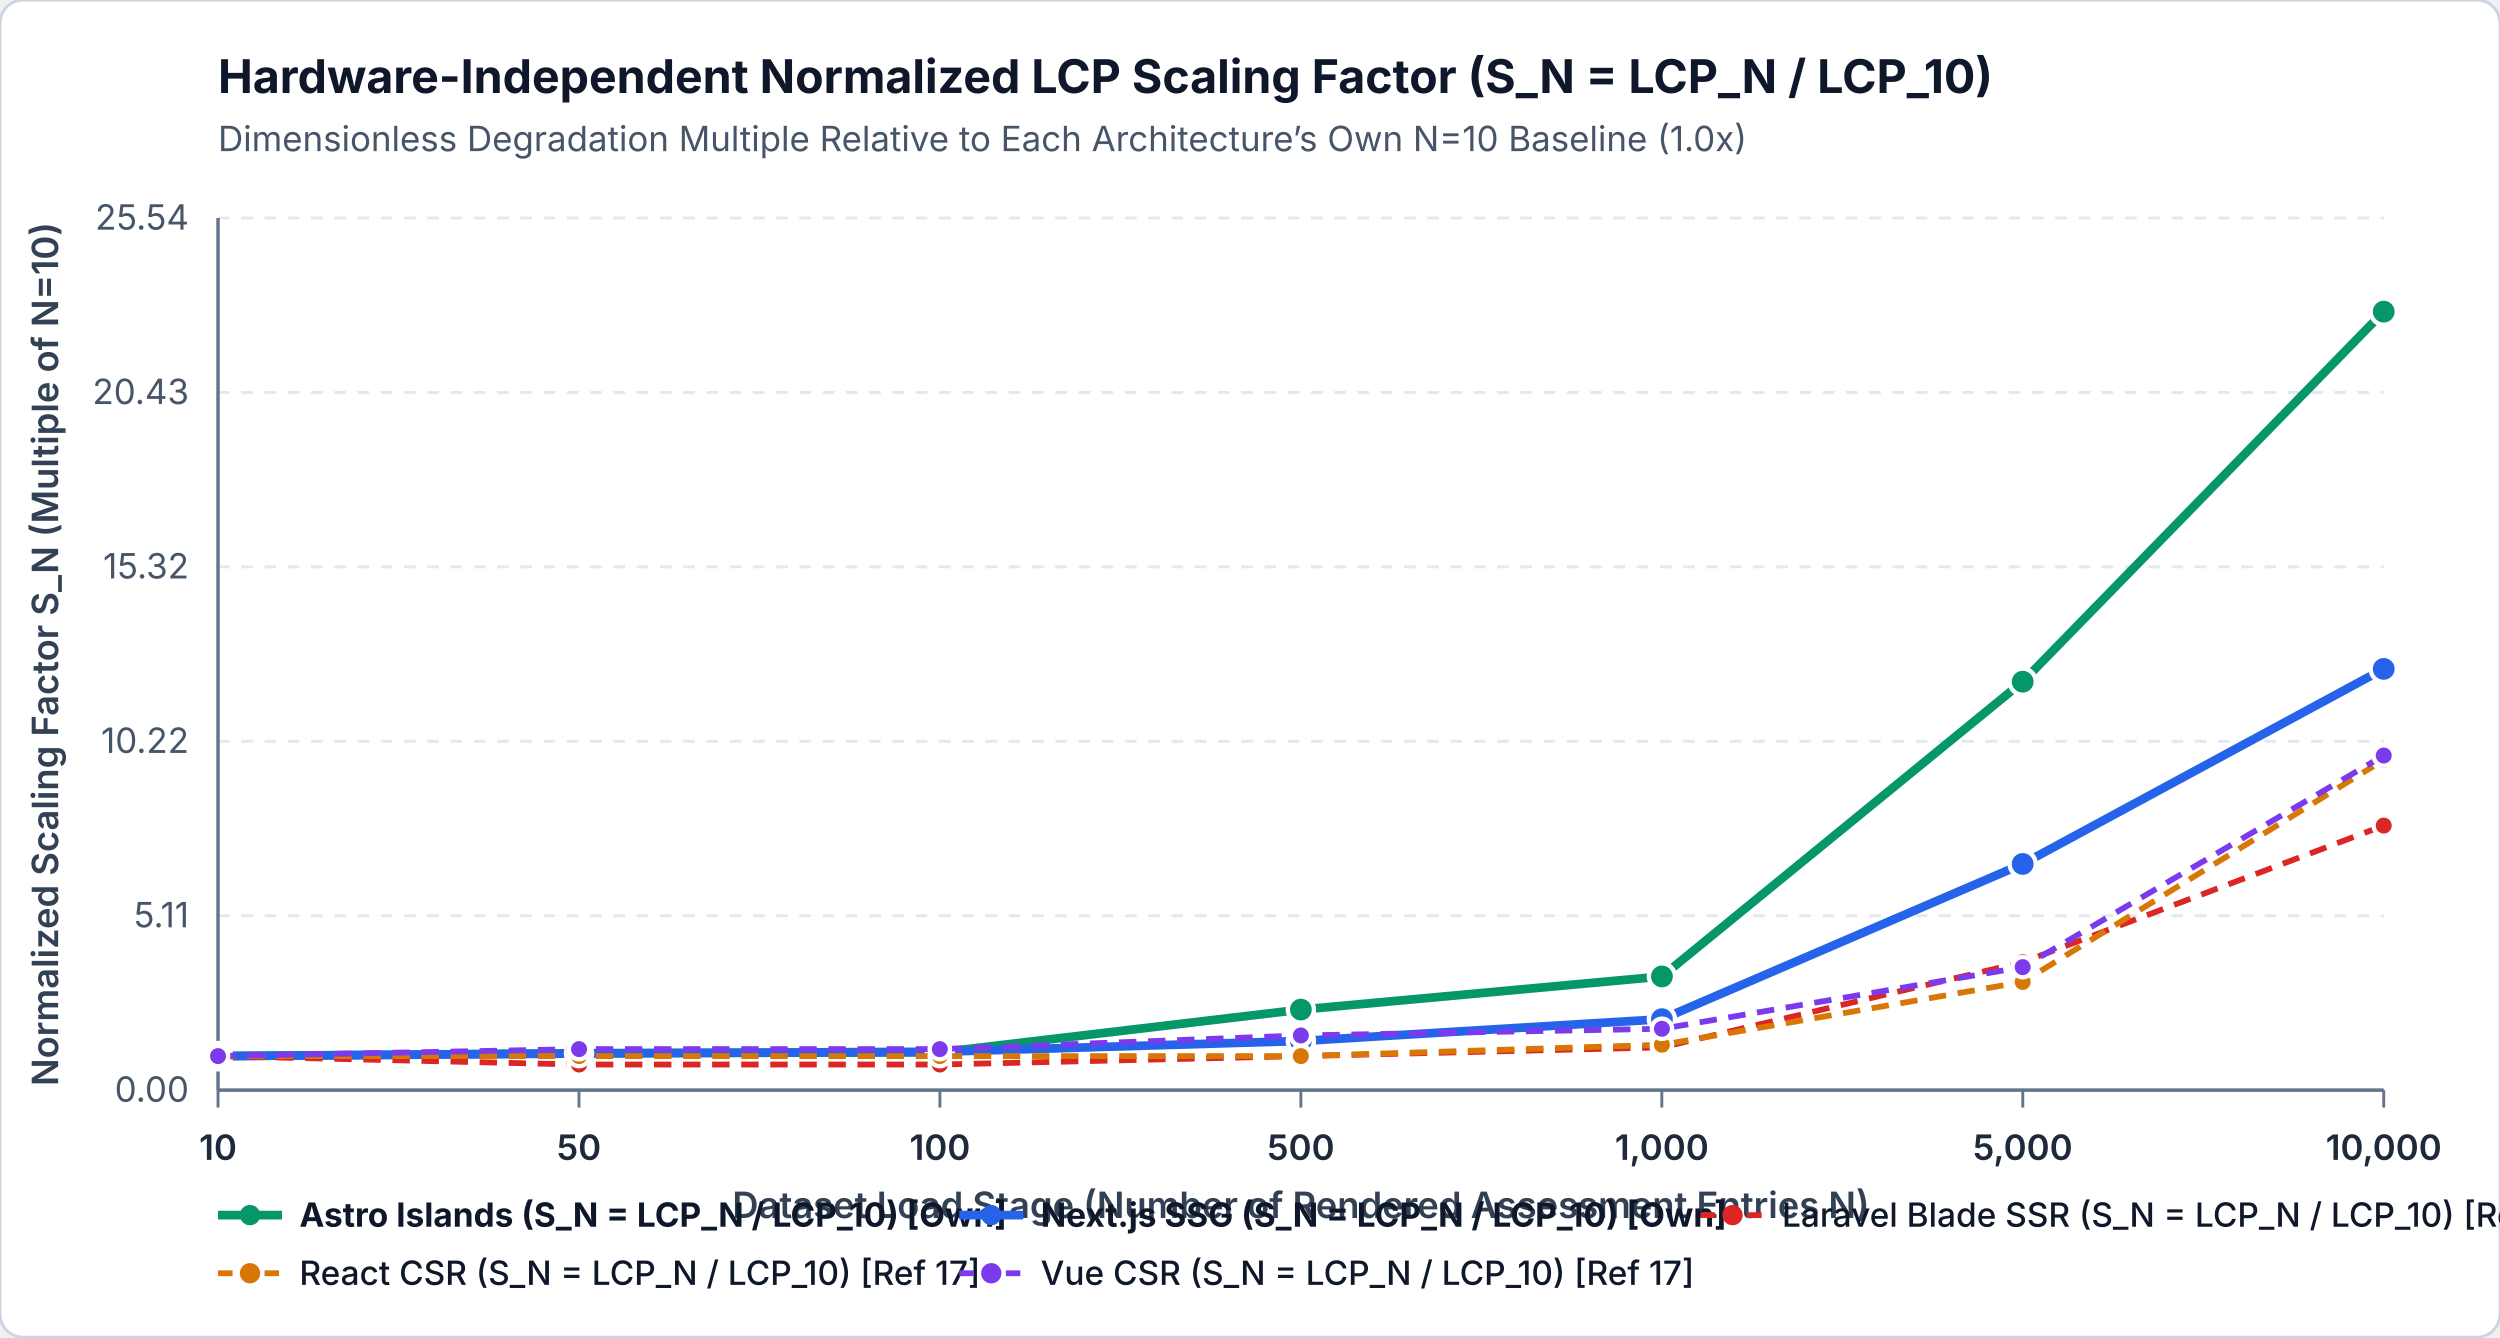
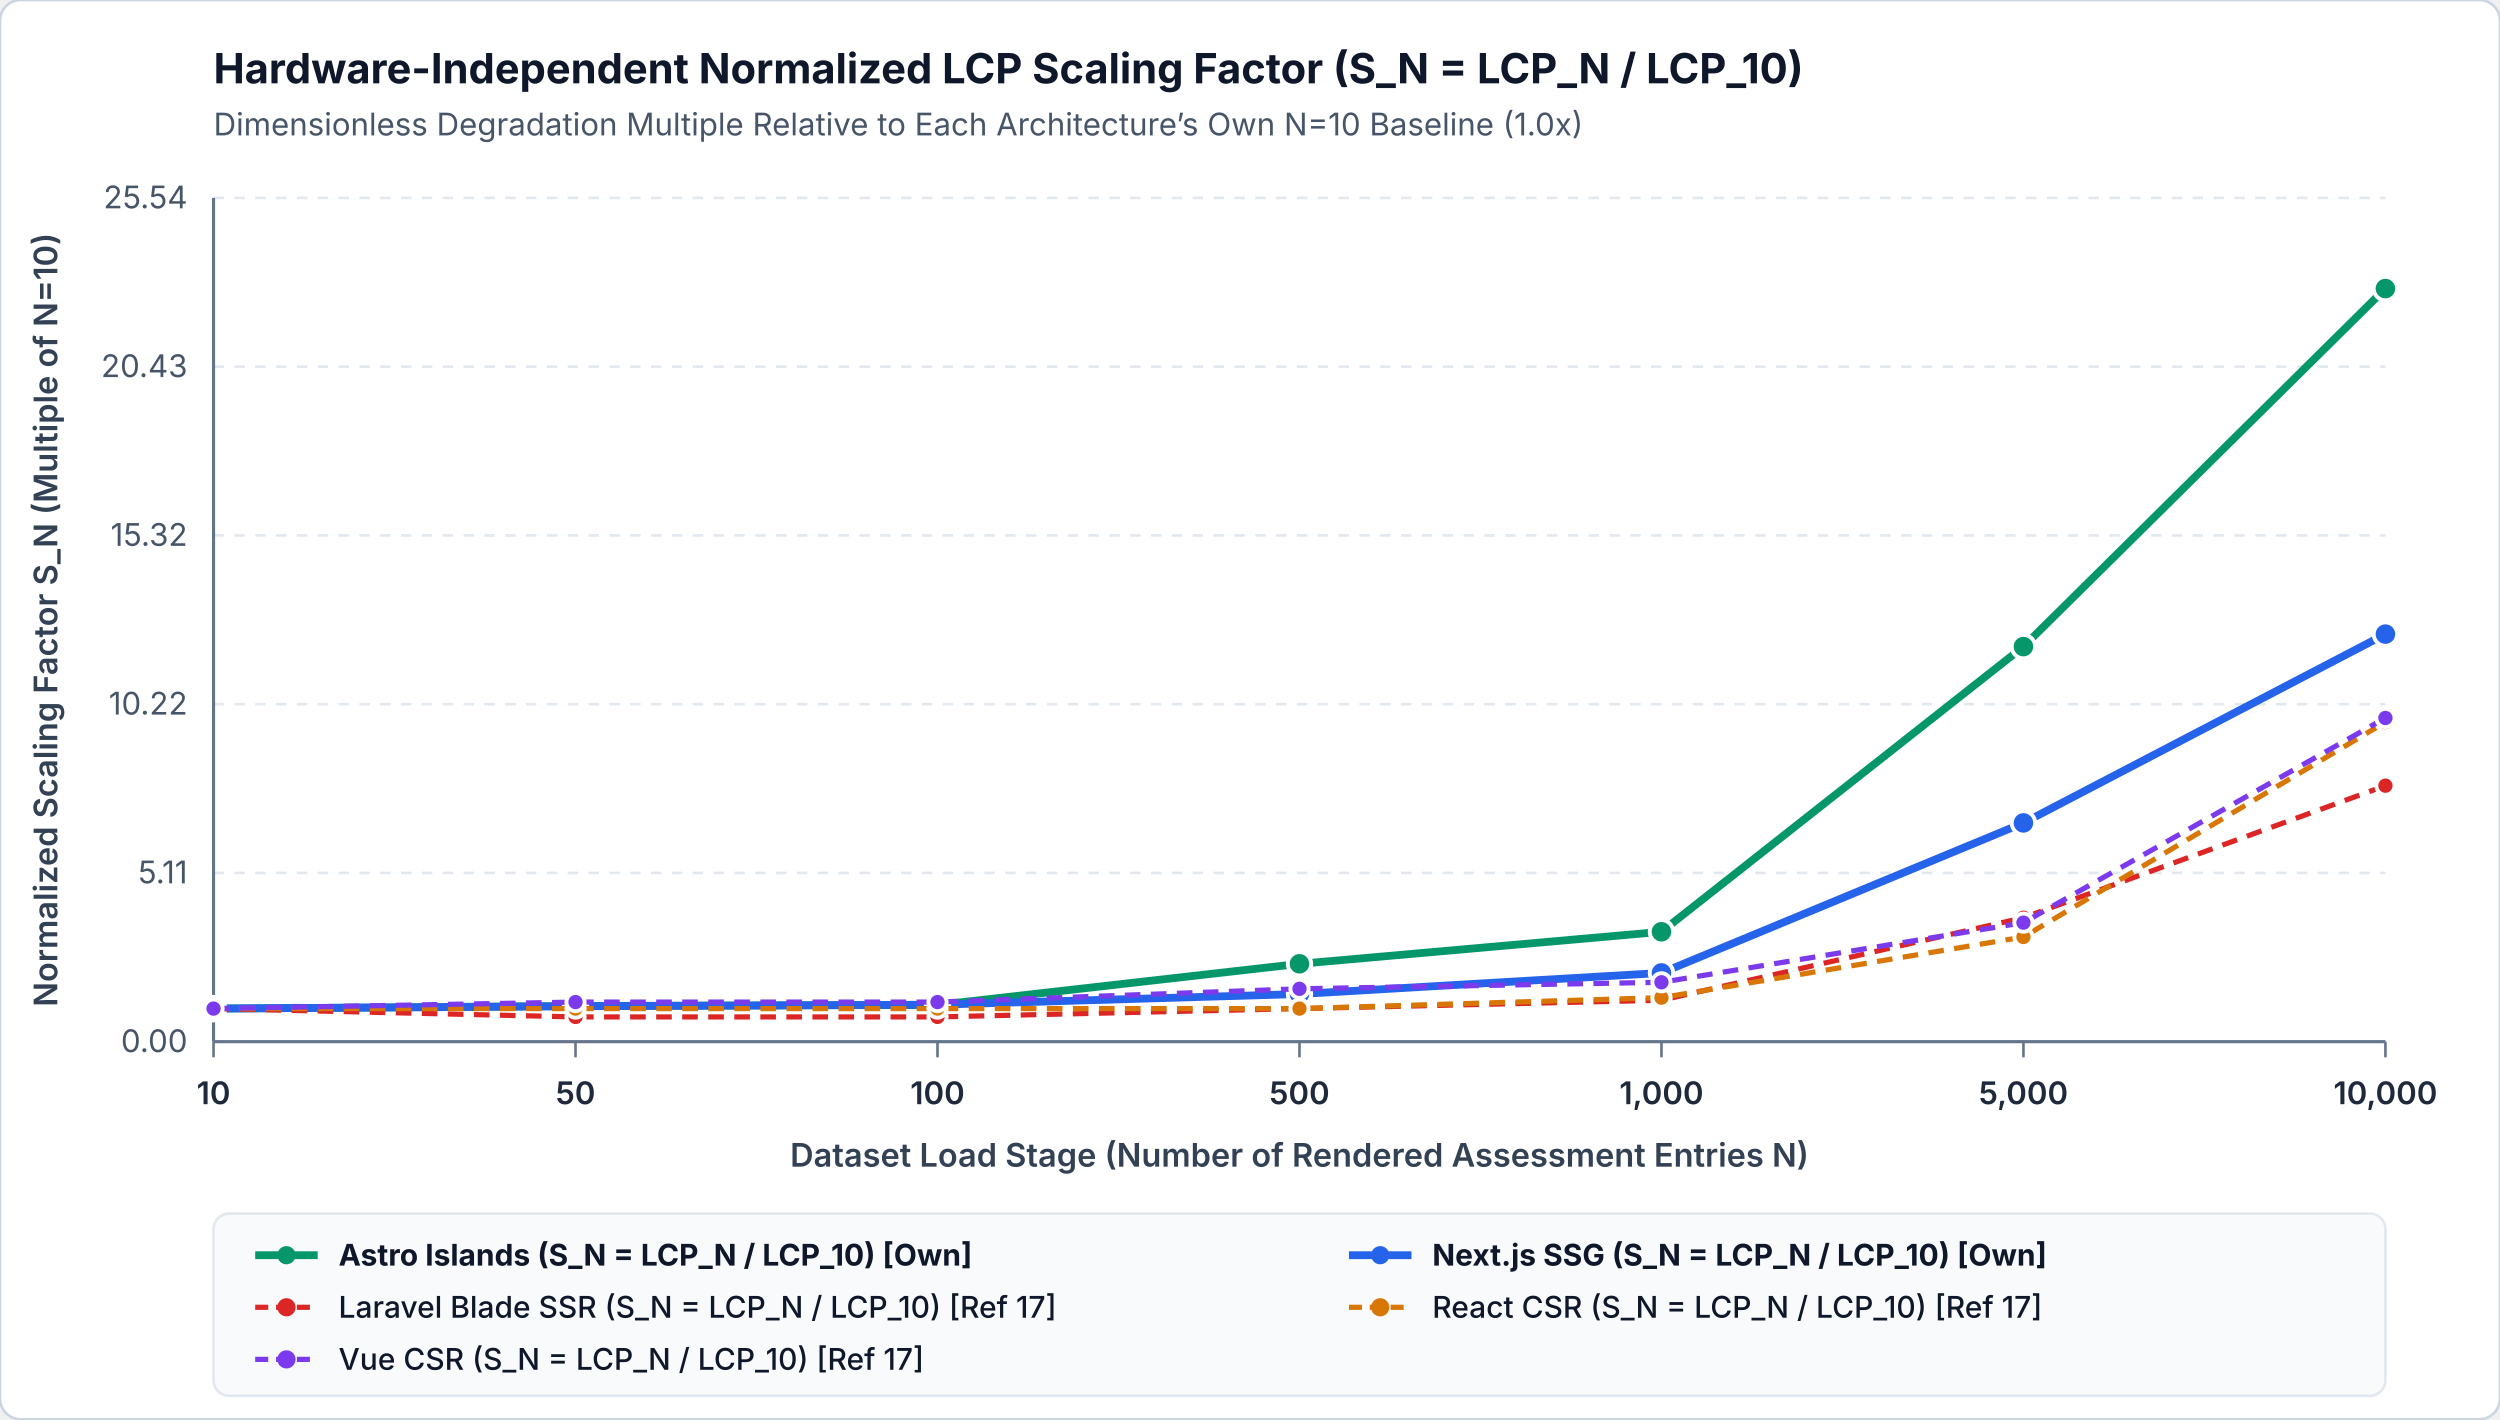
- <svg xmlns="http://www.w3.org/2000/svg" viewBox="0 0 860 460" width="100%" height="100%">
-   <rect width="860" height="460" fill="#ffffff" rx="8" stroke="#cbd5e1" stroke-width="1" />
-   <text x="75" y="32" font-family="Inter, system-ui, sans-serif" font-size="16" font-weight="700" fill="#0f172a">Hardware-Independent Normalized LCP Scaling Factor (S_N = LCP_N / LCP_10)</text>
-   <text x="75" y="52" font-family="Inter, system-ui, sans-serif" font-size="12" fill="#475569">Dimensionless Degradation Multiple Relative to Each Architecture’s Own N=10 Baseline (1.0x)</text>
-   <line x1="75" y1="375" x2="820" y2="375" stroke="#e2e8f0" stroke-dasharray="none" stroke-width="1" />
-   <text x="65" y="379" text-anchor="end" font-family="Inter, system-ui, sans-serif" font-size="12" fill="#475569">0.00</text>
-   <line x1="75" y1="315" x2="820" y2="315" stroke="#e2e8f0" stroke-dasharray="4 4" stroke-width="1" />
-   <text x="65" y="319" text-anchor="end" font-family="Inter, system-ui, sans-serif" font-size="12" fill="#475569">5.11</text>
-   <line x1="75" y1="255" x2="820" y2="255" stroke="#e2e8f0" stroke-dasharray="4 4" stroke-width="1" />
-   <text x="65" y="259" text-anchor="end" font-family="Inter, system-ui, sans-serif" font-size="12" fill="#475569">10.22</text>
-   <line x1="75" y1="195" x2="820" y2="195" stroke="#e2e8f0" stroke-dasharray="4 4" stroke-width="1" />
-   <text x="65" y="199" text-anchor="end" font-family="Inter, system-ui, sans-serif" font-size="12" fill="#475569">15.32</text>
-   <line x1="75" y1="135" x2="820" y2="135" stroke="#e2e8f0" stroke-dasharray="4 4" stroke-width="1" />
-   <text x="65" y="139" text-anchor="end" font-family="Inter, system-ui, sans-serif" font-size="12" fill="#475569">20.43</text>
-   <line x1="75" y1="75" x2="820" y2="75" stroke="#e2e8f0" stroke-dasharray="4 4" stroke-width="1" />
-   <text x="65" y="79" text-anchor="end" font-family="Inter, system-ui, sans-serif" font-size="12" fill="#475569">25.54</text>
-   <line x1="75" y1="75" x2="75" y2="375" stroke="#64748b" stroke-width="1.2" />
-   <line x1="75" y1="375" x2="820" y2="375" stroke="#64748b" stroke-width="1.2" />
-   <line x1="75" y1="375" x2="75" y2="381" stroke="#64748b" stroke-width="1" />
-   <text x="75" y="399" text-anchor="middle" font-family="Inter, system-ui, sans-serif" font-size="12" font-weight="600" fill="#1e293b">10</text>
-   <line x1="199.167" y1="375" x2="199.167" y2="381" stroke="#64748b" stroke-width="1" />
-   <text x="199.167" y="399" text-anchor="middle" font-family="Inter, system-ui, sans-serif" font-size="12" font-weight="600" fill="#1e293b">50</text>
-   <line x1="323.333" y1="375" x2="323.333" y2="381" stroke="#64748b" stroke-width="1" />
-   <text x="323.333" y="399" text-anchor="middle" font-family="Inter, system-ui, sans-serif" font-size="12" font-weight="600" fill="#1e293b">100</text>
-   <line x1="447.5" y1="375" x2="447.5" y2="381" stroke="#64748b" stroke-width="1" />
-   <text x="447.5" y="399" text-anchor="middle" font-family="Inter, system-ui, sans-serif" font-size="12" font-weight="600" fill="#1e293b">500</text>
-   <line x1="571.667" y1="375" x2="571.667" y2="381" stroke="#64748b" stroke-width="1" />
-   <text x="571.667" y="399" text-anchor="middle" font-family="Inter, system-ui, sans-serif" font-size="12" font-weight="600" fill="#1e293b">1,000</text>
-   <line x1="695.833" y1="375" x2="695.833" y2="381" stroke="#64748b" stroke-width="1" />
-   <text x="695.833" y="399" text-anchor="middle" font-family="Inter, system-ui, sans-serif" font-size="12" font-weight="600" fill="#1e293b">5,000</text>
-   <line x1="820" y1="375" x2="820" y2="381" stroke="#64748b" stroke-width="1" />
-   <text x="820" y="399" text-anchor="middle" font-family="Inter, system-ui, sans-serif" font-size="12" font-weight="600" fill="#1e293b">10,000</text>
-   <text x="447.5" y="419" text-anchor="middle" font-family="Inter, system-ui, sans-serif" font-size="12.5" font-weight="600" fill="#334155">Dataset Load Stage (Number of Rendered Assessment Entries N)</text>
-   <text x="20" y="225" text-anchor="middle" transform="rotate(-90, 20, 225)" font-family="Inter, system-ui, sans-serif" font-size="12.5" font-weight="600" fill="#334155">Normalized Scaling Factor S_N (Multiple of N=10)</text>
-   <path d="M 75.0 363.3 L 199.2 362.3 L 323.3 362.0 L 447.5 347.3 L 571.7 335.9 L 695.8 234.5 L 820.0 107.2" fill="none" stroke="#059669" stroke-width="3" stroke-dasharray="none" />
-   <circle cx="75.0" cy="363.3" r="4.5" fill="#059669" stroke="#ffffff" stroke-width="1.5" />
-   <circle cx="199.2" cy="362.3" r="4.5" fill="#059669" stroke="#ffffff" stroke-width="1.5" />
-   <circle cx="323.3" cy="362.0" r="4.5" fill="#059669" stroke="#ffffff" stroke-width="1.5" />
-   <circle cx="447.5" cy="347.3" r="4.5" fill="#059669" stroke="#ffffff" stroke-width="1.5" />
-   <circle cx="571.7" cy="335.9" r="4.5" fill="#059669" stroke="#ffffff" stroke-width="1.5" />
-   <circle cx="695.8" cy="234.5" r="4.5" fill="#059669" stroke="#ffffff" stroke-width="1.5" />
-   <circle cx="820.0" cy="107.2" r="4.5" fill="#059669" stroke="#ffffff" stroke-width="1.5" />
-   <path d="M 75.0 363.3 L 199.2 362.4 L 323.3 361.8 L 447.5 358.1 L 571.7 350.6 L 695.8 297.2 L 820.0 230.1" fill="none" stroke="#2563eb" stroke-width="3" stroke-dasharray="none" />
-   <circle cx="75.0" cy="363.3" r="4.5" fill="#2563eb" stroke="#ffffff" stroke-width="1.5" />
-   <circle cx="199.2" cy="362.4" r="4.5" fill="#2563eb" stroke="#ffffff" stroke-width="1.5" />
-   <circle cx="323.3" cy="361.8" r="4.5" fill="#2563eb" stroke="#ffffff" stroke-width="1.5" />
-   <circle cx="447.5" cy="358.1" r="4.5" fill="#2563eb" stroke="#ffffff" stroke-width="1.5" />
-   <circle cx="571.7" cy="350.6" r="4.5" fill="#2563eb" stroke="#ffffff" stroke-width="1.5" />
-   <circle cx="695.8" cy="297.2" r="4.5" fill="#2563eb" stroke="#ffffff" stroke-width="1.5" />
-   <circle cx="820.0" cy="230.1" r="4.5" fill="#2563eb" stroke="#ffffff" stroke-width="1.5" />
-   <path d="M 75.0 363.3 L 199.2 366.2 L 323.3 366.2 L 447.5 363.3 L 571.7 360.3 L 695.8 331.0 L 820.0 284.0" fill="none" stroke="#dc2626" stroke-width="2" stroke-dasharray="6 4" />
-   <circle cx="75.0" cy="363.3" r="3.5" fill="#dc2626" stroke="#ffffff" stroke-width="1.5" />
-   <circle cx="199.2" cy="366.2" r="3.5" fill="#dc2626" stroke="#ffffff" stroke-width="1.5" />
-   <circle cx="323.3" cy="366.2" r="3.5" fill="#dc2626" stroke="#ffffff" stroke-width="1.5" />
-   <circle cx="447.5" cy="363.3" r="3.5" fill="#dc2626" stroke="#ffffff" stroke-width="1.5" />
-   <circle cx="571.7" cy="360.3" r="3.5" fill="#dc2626" stroke="#ffffff" stroke-width="1.5" />
-   <circle cx="695.8" cy="331.0" r="3.5" fill="#dc2626" stroke="#ffffff" stroke-width="1.5" />
-   <circle cx="820.0" cy="284.0" r="3.5" fill="#dc2626" stroke="#ffffff" stroke-width="1.5" />
-   <path d="M 75.0 363.3 L 199.2 363.3 L 323.3 363.3 L 447.5 363.3 L 571.7 359.4 L 695.8 337.8 L 820.0 261.4" fill="none" stroke="#d97706" stroke-width="2" stroke-dasharray="6 4" />
-   <circle cx="75.0" cy="363.3" r="3.5" fill="#d97706" stroke="#ffffff" stroke-width="1.5" />
-   <circle cx="199.2" cy="363.3" r="3.5" fill="#d97706" stroke="#ffffff" stroke-width="1.5" />
-   <circle cx="323.3" cy="363.3" r="3.5" fill="#d97706" stroke="#ffffff" stroke-width="1.5" />
-   <circle cx="447.5" cy="363.3" r="3.5" fill="#d97706" stroke="#ffffff" stroke-width="1.5" />
-   <circle cx="571.7" cy="359.4" r="3.5" fill="#d97706" stroke="#ffffff" stroke-width="1.5" />
-   <circle cx="695.8" cy="337.8" r="3.5" fill="#d97706" stroke="#ffffff" stroke-width="1.5" />
-   <circle cx="820.0" cy="261.4" r="3.5" fill="#d97706" stroke="#ffffff" stroke-width="1.5" />
-   <path d="M 75.0 363.3 L 199.2 360.9 L 323.3 360.9 L 447.5 356.2 L 571.7 353.9 L 695.8 332.7 L 820.0 259.9" fill="none" stroke="#7c3aed" stroke-width="2" stroke-dasharray="6 4" />
-   <circle cx="75.0" cy="363.3" r="3.5" fill="#7c3aed" stroke="#ffffff" stroke-width="1.5" />
-   <circle cx="199.2" cy="360.9" r="3.5" fill="#7c3aed" stroke="#ffffff" stroke-width="1.5" />
-   <circle cx="323.3" cy="360.9" r="3.5" fill="#7c3aed" stroke="#ffffff" stroke-width="1.5" />
-   <circle cx="447.5" cy="356.2" r="3.5" fill="#7c3aed" stroke="#ffffff" stroke-width="1.5" />
-   <circle cx="571.7" cy="353.9" r="3.5" fill="#7c3aed" stroke="#ffffff" stroke-width="1.5" />
-   <circle cx="695.8" cy="332.7" r="3.5" fill="#7c3aed" stroke="#ffffff" stroke-width="1.5" />
-   <circle cx="820.0" cy="259.9" r="3.5" fill="#7c3aed" stroke="#ffffff" stroke-width="1.5" />
-   <line x1="75" y1="418" x2="97" y2="418" stroke="#059669" stroke-width="3" stroke-dasharray="none" />
-   <circle cx="86" cy="418" r="3.5" fill="#059669" />
-   <text x="103" y="422" font-family="Inter, system-ui, sans-serif" font-size="11.5" font-weight="700" fill="#0f172a">Astro Islands (S_N = LCP_N / LCP_10) [Own]</text>
-   <line x1="330" y1="418" x2="352" y2="418" stroke="#2563eb" stroke-width="3" stroke-dasharray="none" />
-   <circle cx="341" cy="418" r="3.5" fill="#2563eb" />
-   <text x="358" y="422" font-family="Inter, system-ui, sans-serif" font-size="11.5" font-weight="700" fill="#0f172a">Next.js SSG (S_N = LCP_N / LCP_10) [Own]</text>
-   <line x1="585" y1="418" x2="607" y2="418" stroke="#dc2626" stroke-width="2" stroke-dasharray="5 3" />
-   <circle cx="596" cy="418" r="3.5" fill="#dc2626" />
-   <text x="613" y="422" font-family="Inter, system-ui, sans-serif" font-size="11.5" font-weight="500" fill="#0f172a">Laravel Blade SSR (S_N = LCP_N / LCP_10) [Ref 17]</text>
-   <line x1="75" y1="438" x2="97" y2="438" stroke="#d97706" stroke-width="2" stroke-dasharray="5 3" />
-   <circle cx="86" cy="438" r="3.5" fill="#d97706" />
-   <text x="103" y="442" font-family="Inter, system-ui, sans-serif" font-size="11.5" font-weight="500" fill="#0f172a">React CSR (S_N = LCP_N / LCP_10) [Ref 17]</text>
-   <line x1="330" y1="438" x2="352" y2="438" stroke="#7c3aed" stroke-width="2" stroke-dasharray="5 3" />
-   <circle cx="341" cy="438" r="3.5" fill="#7c3aed" />
-   <text x="358" y="442" font-family="Inter, system-ui, sans-serif" font-size="11.5" font-weight="500" fill="#0f172a">Vue CSR (S_N = LCP_N / LCP_10) [Ref 17]</text>
+ <svg xmlns="http://www.w3.org/2000/svg" viewBox="0 0 960 545" width="100%" height="100%">
+   <rect width="960" height="545" fill="#ffffff" rx="8" stroke="#cbd5e1" stroke-width="1" />
+   <text x="82" y="32" font-family="Inter, system-ui, sans-serif" font-size="16" font-weight="700" fill="#0f172a">Hardware-Independent Normalized LCP Scaling Factor (S_N = LCP_N / LCP_10)</text>
+   <text x="82" y="52" font-family="Inter, system-ui, sans-serif" font-size="12" fill="#475569">Dimensionless Degradation Multiple Relative to Each Architecture’s Own N=10 Baseline (1.0x)</text>
+   <line x1="82" y1="400" x2="916" y2="400" stroke="#e2e8f0" stroke-dasharray="none" stroke-width="1" />
+   <text x="72" y="404" text-anchor="end" font-family="Inter, system-ui, sans-serif" font-size="12" fill="#475569">0.00</text>
+   <line x1="82" y1="335.2" x2="916" y2="335.2" stroke="#e2e8f0" stroke-dasharray="4 4" stroke-width="1" />
+   <text x="72" y="339.2" text-anchor="end" font-family="Inter, system-ui, sans-serif" font-size="12" fill="#475569">5.11</text>
+   <line x1="82" y1="270.4" x2="916" y2="270.4" stroke="#e2e8f0" stroke-dasharray="4 4" stroke-width="1" />
+   <text x="72" y="274.4" text-anchor="end" font-family="Inter, system-ui, sans-serif" font-size="12" fill="#475569">10.22</text>
+   <line x1="82" y1="205.6" x2="916" y2="205.6" stroke="#e2e8f0" stroke-dasharray="4 4" stroke-width="1" />
+   <text x="72" y="209.6" text-anchor="end" font-family="Inter, system-ui, sans-serif" font-size="12" fill="#475569">15.32</text>
+   <line x1="82" y1="140.8" x2="916" y2="140.8" stroke="#e2e8f0" stroke-dasharray="4 4" stroke-width="1" />
+   <text x="72" y="144.8" text-anchor="end" font-family="Inter, system-ui, sans-serif" font-size="12" fill="#475569">20.43</text>
+   <line x1="82" y1="76" x2="916" y2="76" stroke="#e2e8f0" stroke-dasharray="4 4" stroke-width="1" />
+   <text x="72" y="80" text-anchor="end" font-family="Inter, system-ui, sans-serif" font-size="12" fill="#475569">25.54</text>
+   <line x1="82" y1="76" x2="82" y2="400" stroke="#64748b" stroke-width="1.2" />
+   <line x1="82" y1="400" x2="916" y2="400" stroke="#64748b" stroke-width="1.2" />
+   <line x1="82" y1="400" x2="82" y2="406" stroke="#64748b" stroke-width="1" />
+   <text x="82" y="424" text-anchor="middle" font-family="Inter, system-ui, sans-serif" font-size="12" font-weight="600" fill="#1e293b">10</text>
+   <line x1="221" y1="400" x2="221" y2="406" stroke="#64748b" stroke-width="1" />
+   <text x="221" y="424" text-anchor="middle" font-family="Inter, system-ui, sans-serif" font-size="12" font-weight="600" fill="#1e293b">50</text>
+   <line x1="360" y1="400" x2="360" y2="406" stroke="#64748b" stroke-width="1" />
+   <text x="360" y="424" text-anchor="middle" font-family="Inter, system-ui, sans-serif" font-size="12" font-weight="600" fill="#1e293b">100</text>
+   <line x1="499" y1="400" x2="499" y2="406" stroke="#64748b" stroke-width="1" />
+   <text x="499" y="424" text-anchor="middle" font-family="Inter, system-ui, sans-serif" font-size="12" font-weight="600" fill="#1e293b">500</text>
+   <line x1="638" y1="400" x2="638" y2="406" stroke="#64748b" stroke-width="1" />
+   <text x="638" y="424" text-anchor="middle" font-family="Inter, system-ui, sans-serif" font-size="12" font-weight="600" fill="#1e293b">1,000</text>
+   <line x1="777" y1="400" x2="777" y2="406" stroke="#64748b" stroke-width="1" />
+   <text x="777" y="424" text-anchor="middle" font-family="Inter, system-ui, sans-serif" font-size="12" font-weight="600" fill="#1e293b">5,000</text>
+   <line x1="916" y1="400" x2="916" y2="406" stroke="#64748b" stroke-width="1" />
+   <text x="916" y="424" text-anchor="middle" font-family="Inter, system-ui, sans-serif" font-size="12" font-weight="600" fill="#1e293b">10,000</text>
+   <text x="499" y="448" text-anchor="middle" font-family="Inter, system-ui, sans-serif" font-size="12.5" font-weight="600" fill="#334155">Dataset Load Stage (Number of Rendered Assessment Entries N)</text>
+   <text x="22" y="238" text-anchor="middle" transform="rotate(-90, 22, 238)" font-family="Inter, system-ui, sans-serif" font-size="12.5" font-weight="600" fill="#334155">Normalized Scaling Factor S_N (Multiple of N=10)</text>
+   <path d="M 82.0 387.3 L 221.0 386.3 L 360.0 385.9 L 499.0 370.1 L 638.0 357.8 L 777.0 248.3 L 916.0 110.8" fill="none" stroke="#059669" stroke-width="3" stroke-dasharray="none" />
+   <circle cx="82.0" cy="387.3" r="4.5" fill="#059669" stroke="#ffffff" stroke-width="1.5" />
+   <circle cx="221.0" cy="386.3" r="4.5" fill="#059669" stroke="#ffffff" stroke-width="1.5" />
+   <circle cx="360.0" cy="385.9" r="4.5" fill="#059669" stroke="#ffffff" stroke-width="1.5" />
+   <circle cx="499.0" cy="370.1" r="4.5" fill="#059669" stroke="#ffffff" stroke-width="1.5" />
+   <circle cx="638.0" cy="357.8" r="4.5" fill="#059669" stroke="#ffffff" stroke-width="1.5" />
+   <circle cx="777.0" cy="248.3" r="4.5" fill="#059669" stroke="#ffffff" stroke-width="1.5" />
+   <circle cx="916.0" cy="110.8" r="4.5" fill="#059669" stroke="#ffffff" stroke-width="1.5" />
+   <path d="M 82.0 387.3 L 221.0 386.4 L 360.0 385.8 L 499.0 381.7 L 638.0 373.6 L 777.0 316.0 L 916.0 243.5" fill="none" stroke="#2563eb" stroke-width="3" stroke-dasharray="none" />
+   <circle cx="82.0" cy="387.3" r="4.5" fill="#2563eb" stroke="#ffffff" stroke-width="1.5" />
+   <circle cx="221.0" cy="386.4" r="4.5" fill="#2563eb" stroke="#ffffff" stroke-width="1.5" />
+   <circle cx="360.0" cy="385.8" r="4.5" fill="#2563eb" stroke="#ffffff" stroke-width="1.5" />
+   <circle cx="499.0" cy="381.7" r="4.5" fill="#2563eb" stroke="#ffffff" stroke-width="1.5" />
+   <circle cx="638.0" cy="373.6" r="4.5" fill="#2563eb" stroke="#ffffff" stroke-width="1.5" />
+   <circle cx="777.0" cy="316.0" r="4.5" fill="#2563eb" stroke="#ffffff" stroke-width="1.5" />
+   <circle cx="916.0" cy="243.5" r="4.5" fill="#2563eb" stroke="#ffffff" stroke-width="1.5" />
+   <path d="M 82.0 387.3 L 221.0 390.5 L 360.0 390.5 L 499.0 387.3 L 638.0 384.1 L 777.0 352.4 L 916.0 301.7" fill="none" stroke="#dc2626" stroke-width="2" stroke-dasharray="6 4" />
+   <circle cx="82.0" cy="387.3" r="3.5" fill="#dc2626" stroke="#ffffff" stroke-width="1.5" />
+   <circle cx="221.0" cy="390.5" r="3.5" fill="#dc2626" stroke="#ffffff" stroke-width="1.5" />
+   <circle cx="360.0" cy="390.5" r="3.5" fill="#dc2626" stroke="#ffffff" stroke-width="1.5" />
+   <circle cx="499.0" cy="387.3" r="3.5" fill="#dc2626" stroke="#ffffff" stroke-width="1.5" />
+   <circle cx="638.0" cy="384.1" r="3.5" fill="#dc2626" stroke="#ffffff" stroke-width="1.5" />
+   <circle cx="777.0" cy="352.4" r="3.5" fill="#dc2626" stroke="#ffffff" stroke-width="1.5" />
+   <circle cx="916.0" cy="301.7" r="3.5" fill="#dc2626" stroke="#ffffff" stroke-width="1.5" />
+   <path d="M 82.0 387.3 L 221.0 387.3 L 360.0 387.3 L 499.0 387.3 L 638.0 383.1 L 777.0 359.8 L 916.0 277.3" fill="none" stroke="#d97706" stroke-width="2" stroke-dasharray="6 4" />
+   <circle cx="82.0" cy="387.3" r="3.5" fill="#d97706" stroke="#ffffff" stroke-width="1.5" />
+   <circle cx="221.0" cy="387.3" r="3.5" fill="#d97706" stroke="#ffffff" stroke-width="1.5" />
+   <circle cx="360.0" cy="387.3" r="3.5" fill="#d97706" stroke="#ffffff" stroke-width="1.5" />
+   <circle cx="499.0" cy="387.3" r="3.5" fill="#d97706" stroke="#ffffff" stroke-width="1.5" />
+   <circle cx="638.0" cy="383.1" r="3.5" fill="#d97706" stroke="#ffffff" stroke-width="1.5" />
+   <circle cx="777.0" cy="359.8" r="3.5" fill="#d97706" stroke="#ffffff" stroke-width="1.5" />
+   <circle cx="916.0" cy="277.3" r="3.5" fill="#d97706" stroke="#ffffff" stroke-width="1.5" />
+   <path d="M 82.0 387.3 L 221.0 384.8 L 360.0 384.8 L 499.0 379.7 L 638.0 377.2 L 777.0 354.3 L 916.0 275.7" fill="none" stroke="#7c3aed" stroke-width="2" stroke-dasharray="6 4" />
+   <circle cx="82.0" cy="387.3" r="3.5" fill="#7c3aed" stroke="#ffffff" stroke-width="1.5" />
+   <circle cx="221.0" cy="384.8" r="3.5" fill="#7c3aed" stroke="#ffffff" stroke-width="1.5" />
+   <circle cx="360.0" cy="384.8" r="3.5" fill="#7c3aed" stroke="#ffffff" stroke-width="1.5" />
+   <circle cx="499.0" cy="379.7" r="3.5" fill="#7c3aed" stroke="#ffffff" stroke-width="1.5" />
+   <circle cx="638.0" cy="377.2" r="3.5" fill="#7c3aed" stroke="#ffffff" stroke-width="1.5" />
+   <circle cx="777.0" cy="354.3" r="3.5" fill="#7c3aed" stroke="#ffffff" stroke-width="1.5" />
+   <circle cx="916.0" cy="275.7" r="3.5" fill="#7c3aed" stroke="#ffffff" stroke-width="1.5" />
+   <rect x="82" y="466" width="834" height="70" rx="6" fill="#f8fafc" stroke="#e2e8f0" stroke-width="1" />
+   <line x1="98" y1="482" x2="122" y2="482" stroke="#059669" stroke-width="3" stroke-dasharray="none" />
+   <circle cx="110" cy="482" r="3.5" fill="#059669" />
+   <text x="130" y="486" font-family="Inter, system-ui, sans-serif" font-size="11.5" font-weight="700" fill="#0f172a">Astro Islands (S_N = LCP_N / LCP_10) [Own]</text>
+   <line x1="518" y1="482" x2="542" y2="482" stroke="#2563eb" stroke-width="3" stroke-dasharray="none" />
+   <circle cx="530" cy="482" r="3.5" fill="#2563eb" />
+   <text x="550" y="486" font-family="Inter, system-ui, sans-serif" font-size="11.5" font-weight="700" fill="#0f172a">Next.js SSG (S_N = LCP_N / LCP_10) [Own]</text>
+   <line x1="98" y1="502" x2="122" y2="502" stroke="#dc2626" stroke-width="2" stroke-dasharray="5 3" />
+   <circle cx="110" cy="502" r="3.5" fill="#dc2626" />
+   <text x="130" y="506" font-family="Inter, system-ui, sans-serif" font-size="11.5" font-weight="500" fill="#0f172a">Laravel Blade SSR (S_N = LCP_N / LCP_10) [Ref 17]</text>
+   <line x1="518" y1="502" x2="542" y2="502" stroke="#d97706" stroke-width="2" stroke-dasharray="5 3" />
+   <circle cx="530" cy="502" r="3.5" fill="#d97706" />
+   <text x="550" y="506" font-family="Inter, system-ui, sans-serif" font-size="11.5" font-weight="500" fill="#0f172a">React CSR (S_N = LCP_N / LCP_10) [Ref 17]</text>
+   <line x1="98" y1="522" x2="122" y2="522" stroke="#7c3aed" stroke-width="2" stroke-dasharray="5 3" />
+   <circle cx="110" cy="522" r="3.5" fill="#7c3aed" />
+   <text x="130" y="526" font-family="Inter, system-ui, sans-serif" font-size="11.5" font-weight="500" fill="#0f172a">Vue CSR (S_N = LCP_N / LCP_10) [Ref 17]</text>
</svg>
